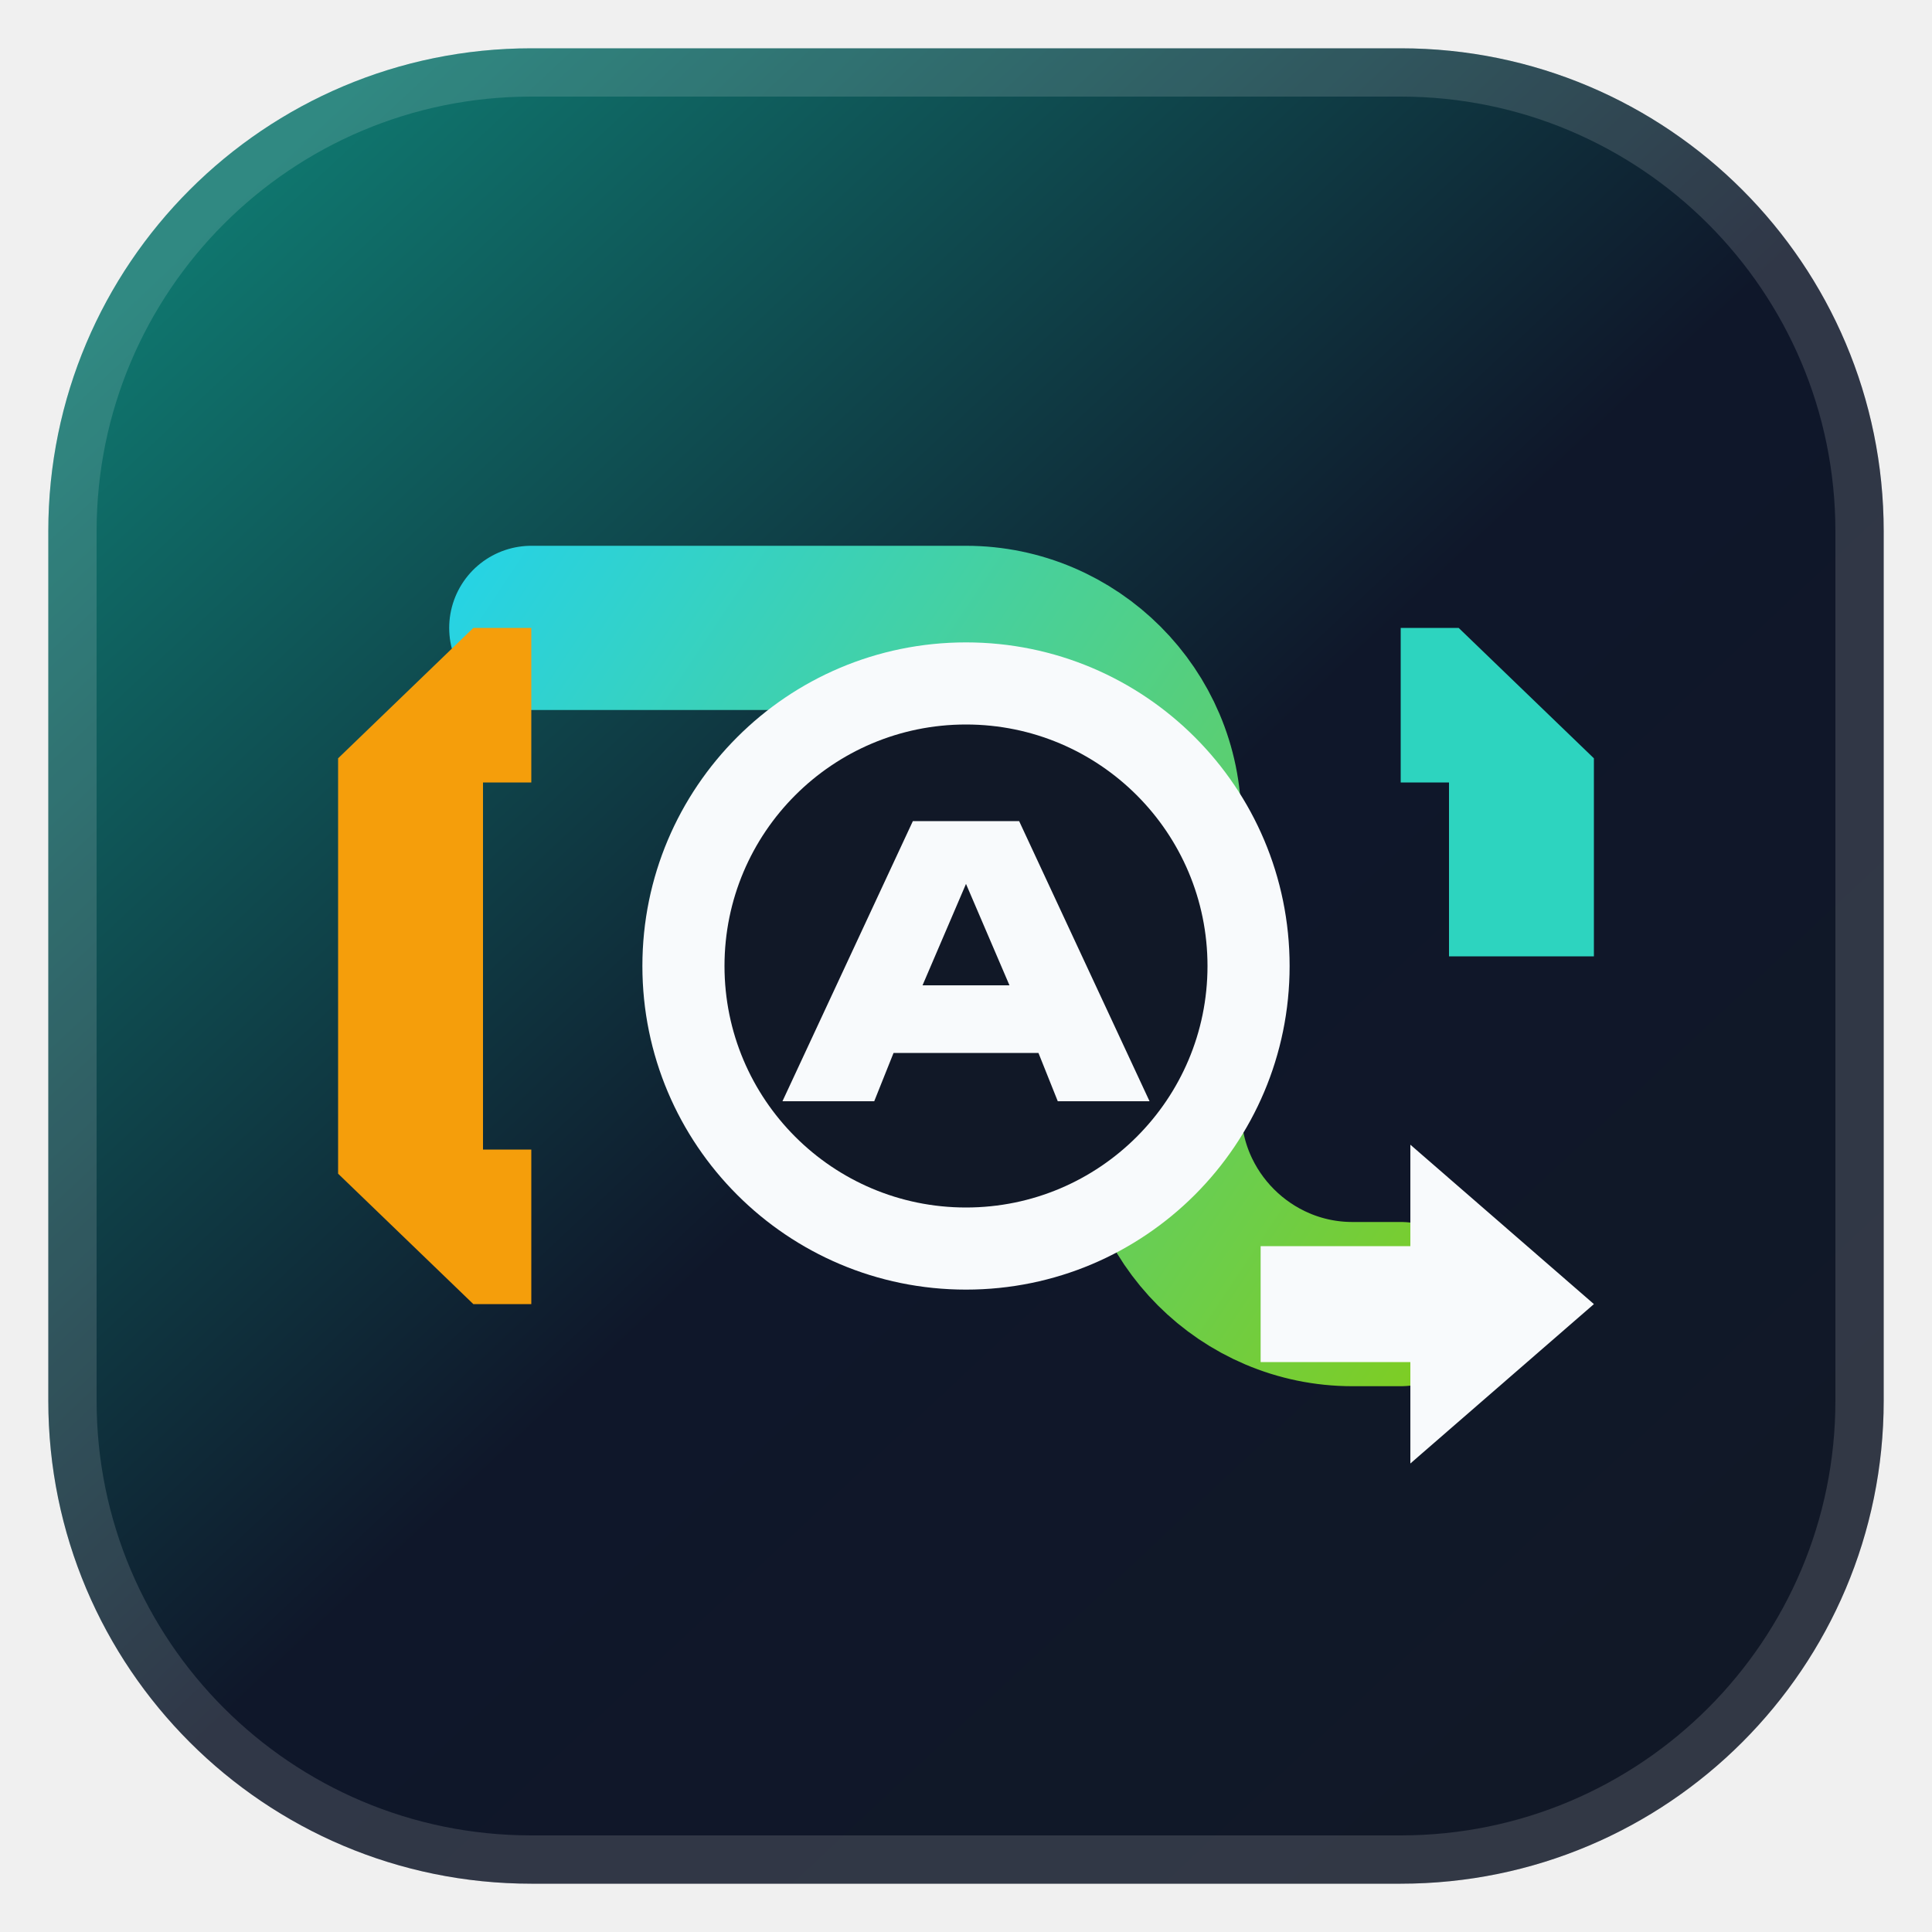
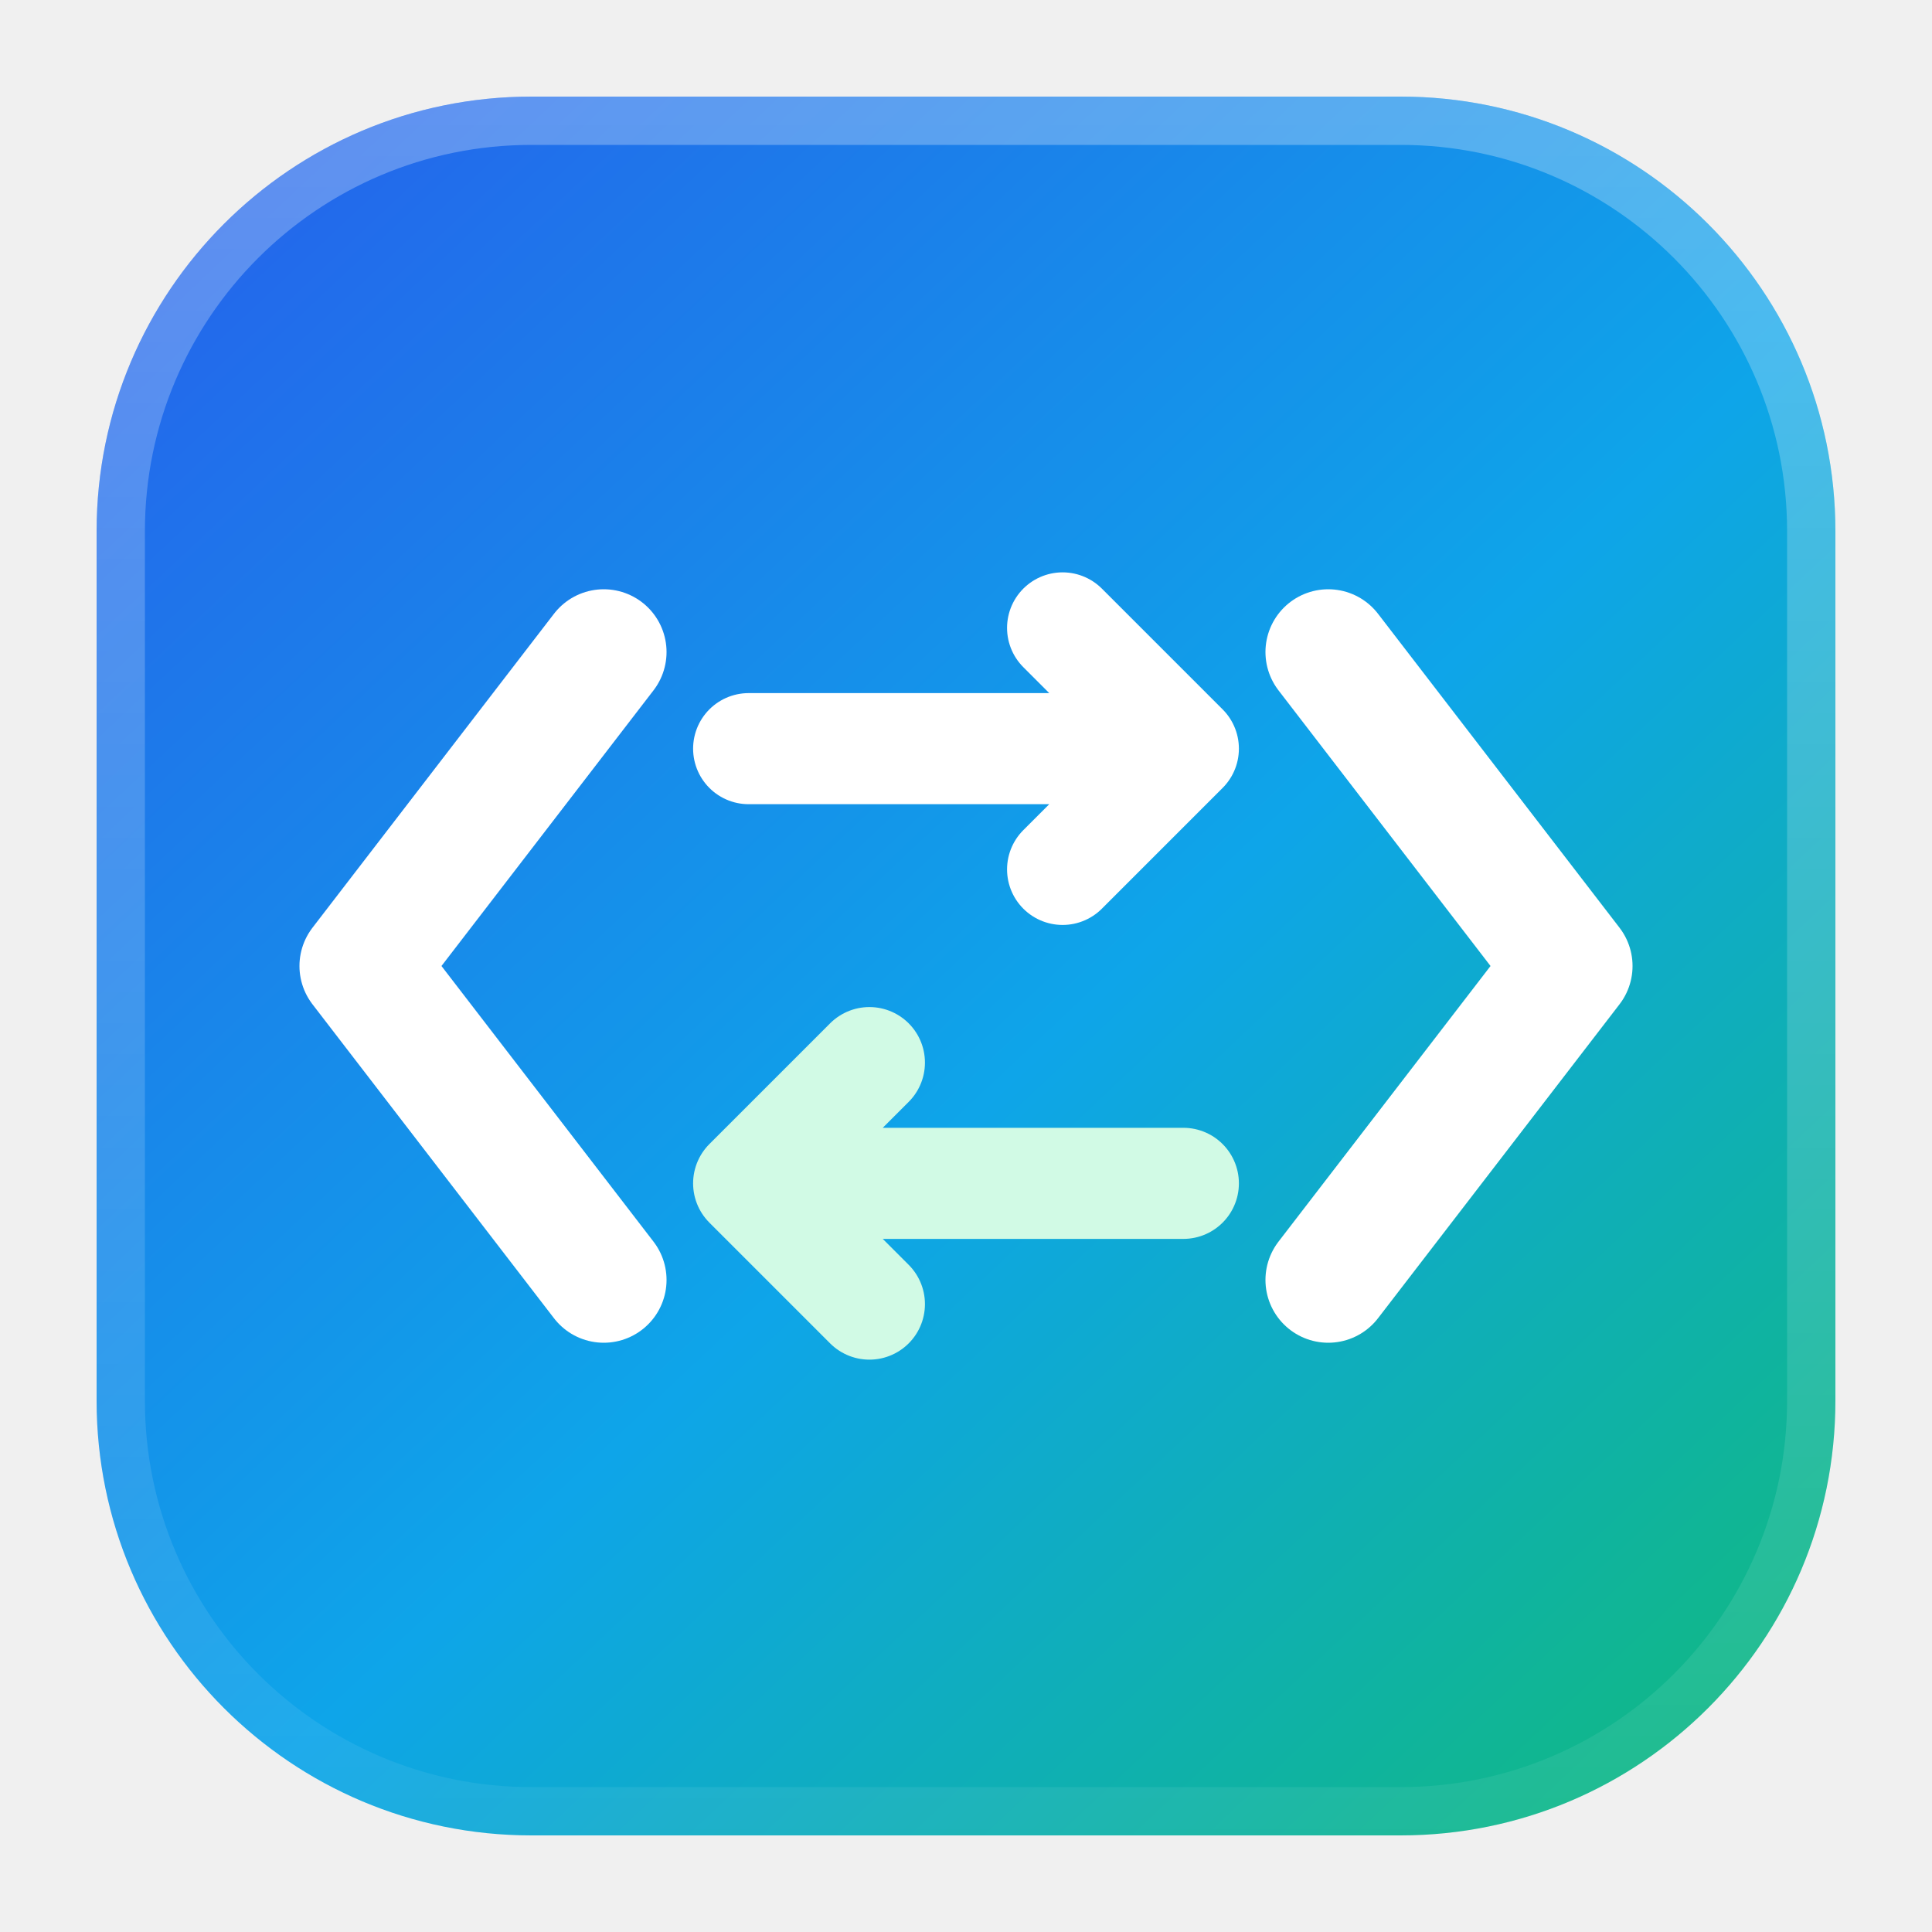
<svg xmlns="http://www.w3.org/2000/svg" width="40" height="40" viewBox="0 0 40 40" fill="none">
  <defs>
-     <linearGradient id="bg" x1="5" y1="4" x2="35" y2="36" gradientUnits="userSpaceOnUse">
-       <stop stop-color="#0F766E" />
-       <stop offset="0.52" stop-color="#0F172A" />
-       <stop offset="1" stop-color="#111827" />
+     <linearGradient id="bg" x1="4" y1="3" x2="36" y2="37" gradientUnits="userSpaceOnUse">
+       <stop offset="0" stop-color="#2563EB" />
+       <stop offset="0.55" stop-color="#0EA5E9" />
+       <stop offset="1" stop-color="#10B981" />
    </linearGradient>
-     <linearGradient id="route" x1="8" y1="12" x2="32" y2="28" gradientUnits="userSpaceOnUse">
-       <stop stop-color="#22D3EE" />
-       <stop offset="1" stop-color="#84CC16" />
+     <linearGradient id="shine" x1="20" y1="2" x2="20" y2="38" gradientUnits="userSpaceOnUse">
+       <stop offset="0" stop-color="#FFFFFF" stop-opacity="0.28" />
+       <stop offset="1" stop-color="#FFFFFF" stop-opacity="0.06" />
    </linearGradient>
  </defs>
-   <rect x="1" y="1" width="38" height="38" rx="10" fill="url(#bg)" />
-   <rect x="1.5" y="1.5" width="37" height="37" rx="9.5" stroke="#FFFFFF" stroke-opacity="0.14" />
-   <path d="M11 13h9c2.2 0 4 1.8 4 4v6c0 2.2 1.8 4 4 4h1" stroke="url(#route)" stroke-width="3.4" stroke-linecap="round" />
-   <path d="M29.2 23.7 33 27l-3.8 3.3v-2.1h-3.1v-2.4h3.1v-2.1Z" fill="#F8FAFC" />
-   <path d="M11 27h-1.2L7 24.3v-8.6L9.8 13H11v3.2h-1v7.6h1V27Z" fill="#F59E0B" />
-   <path d="M29 13h1.2l2.8 2.7v4.1h-3v-3.6h-1V13Z" fill="#2DD4BF" />
-   <circle cx="20" cy="20" r="6.7" fill="#F8FAFC" />
-   <circle cx="20" cy="20" r="5" fill="#111827" />
-   <path d="M16.2 22.8 18.9 17h2.2l2.7 5.8h-1.9l-.4-1h-3l-.4 1h-1.9Zm2.9-2.4h1.8l-.9-2.1-.9 2.1Z" fill="#F8FAFC" />
+   <rect x="2" y="2" width="36" height="36" rx="9" fill="url(#bg)" />
+   <rect x="2.5" y="2.5" width="35" height="35" rx="8.5" stroke="url(#shine)" />
+   <path d="M12.5 13.5L7.5 20L12.5 26.5" stroke="#FFFFFF" stroke-width="2.6" stroke-linecap="round" stroke-linejoin="round" />
+   <path d="M27.5 13.5L32.5 20L27.5 26.5" stroke="#FFFFFF" stroke-width="2.6" stroke-linecap="round" stroke-linejoin="round" />
+   <path d="M15.5 15.5H24.5M24.5 15.5L22 13M24.5 15.5L22 18" stroke="#FFFFFF" stroke-width="2.3" stroke-linecap="round" stroke-linejoin="round" />
+   <path d="M24.5 24.5H15.5M15.5 24.5L18 22M15.5 24.5L18 27" stroke="#D1FAE5" stroke-width="2.3" stroke-linecap="round" stroke-linejoin="round" />
</svg>
